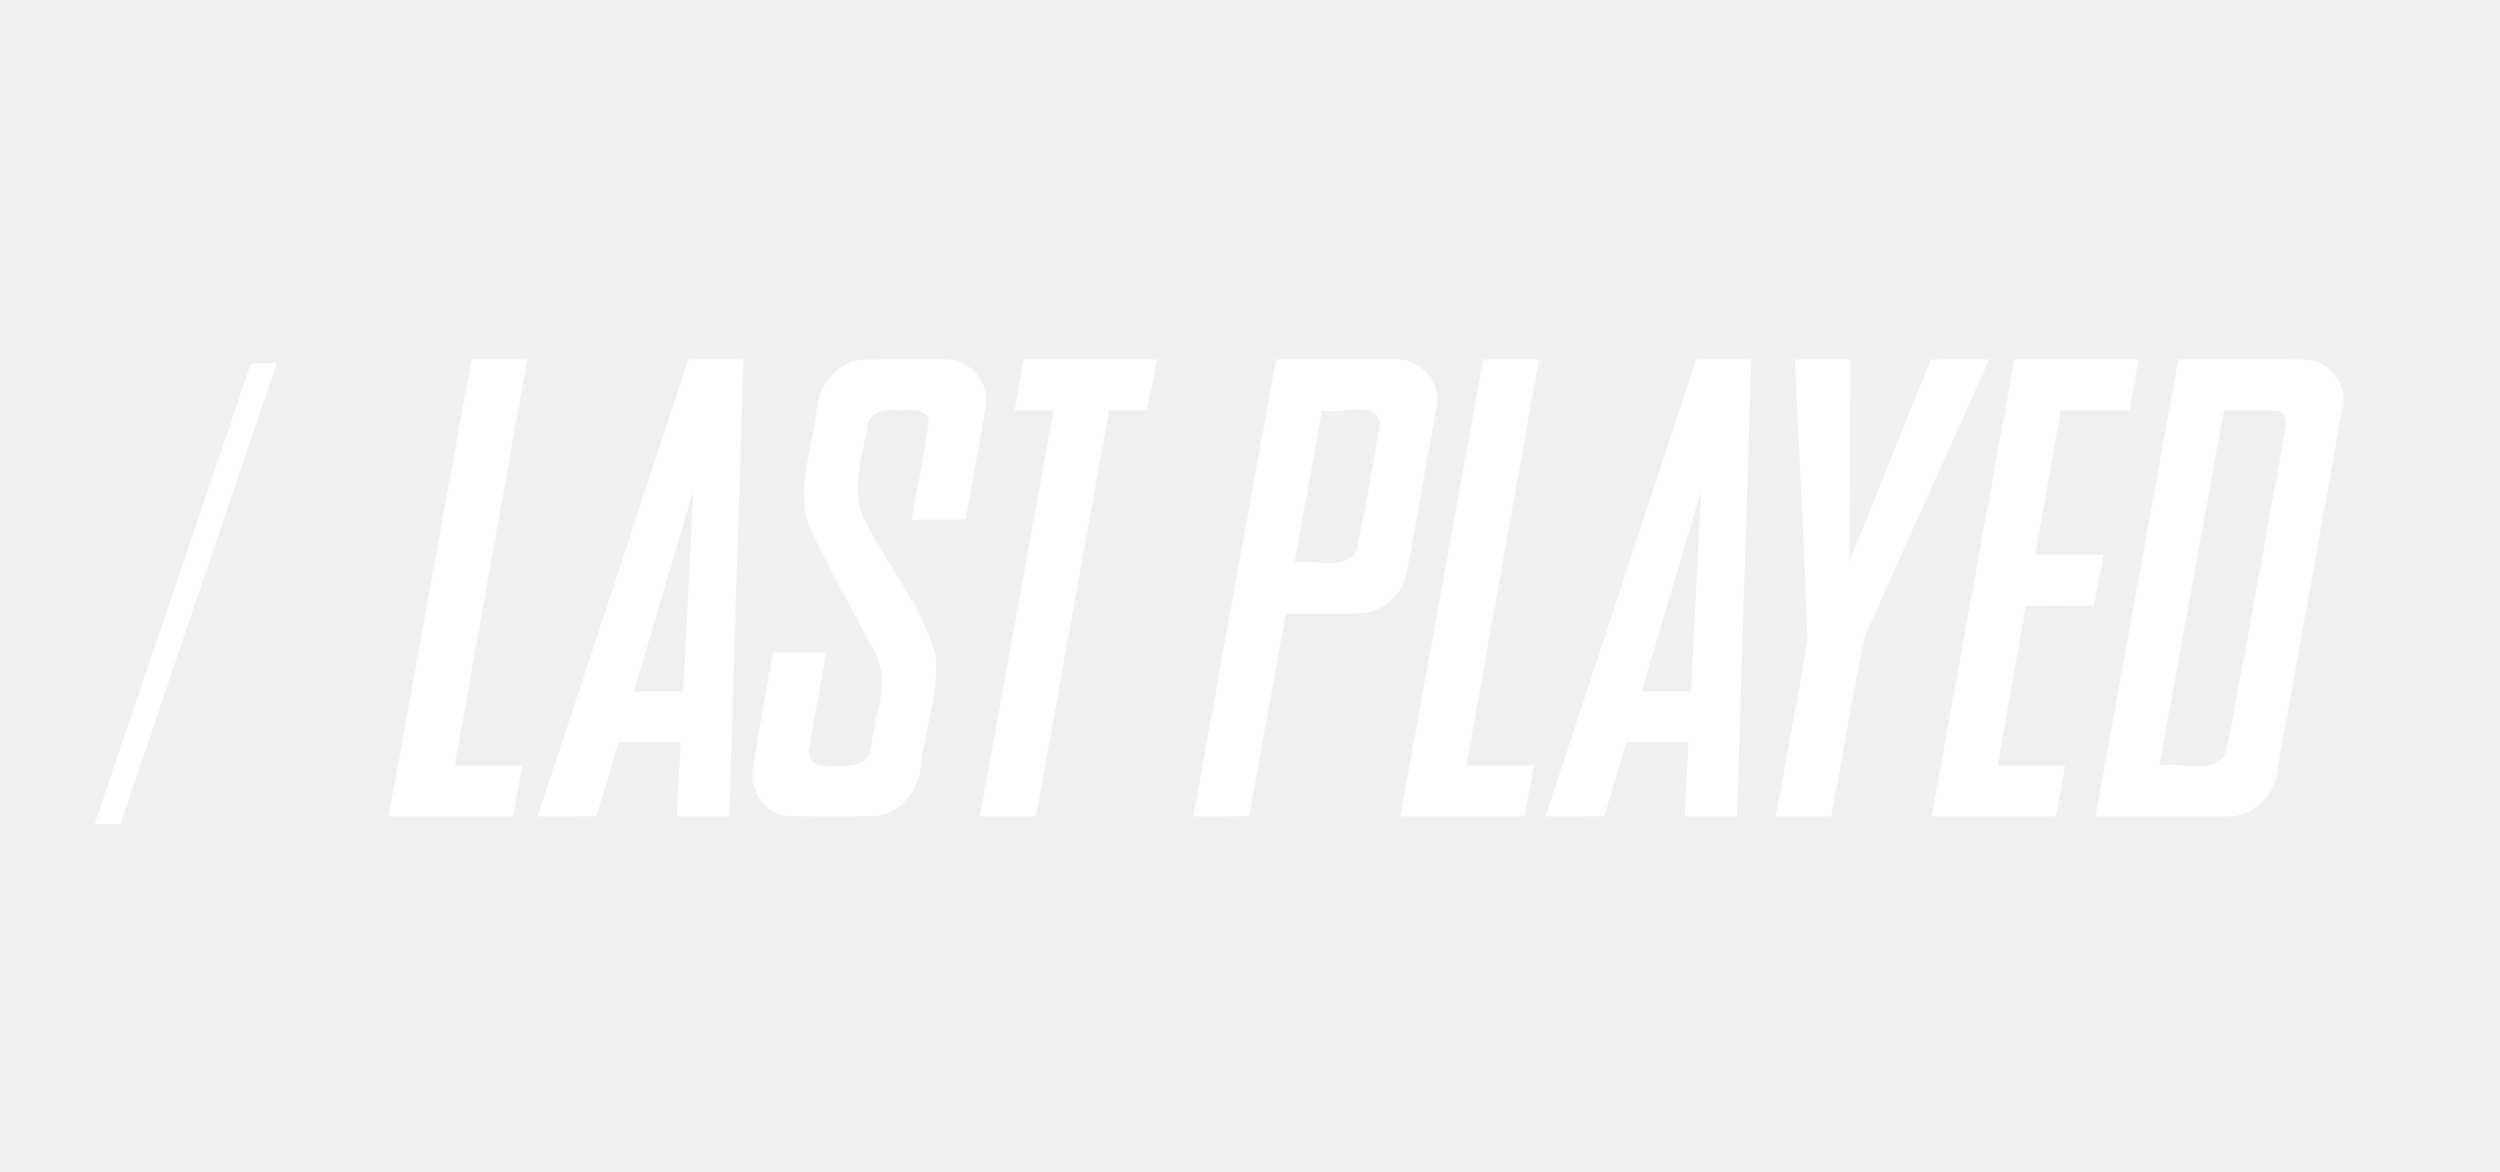
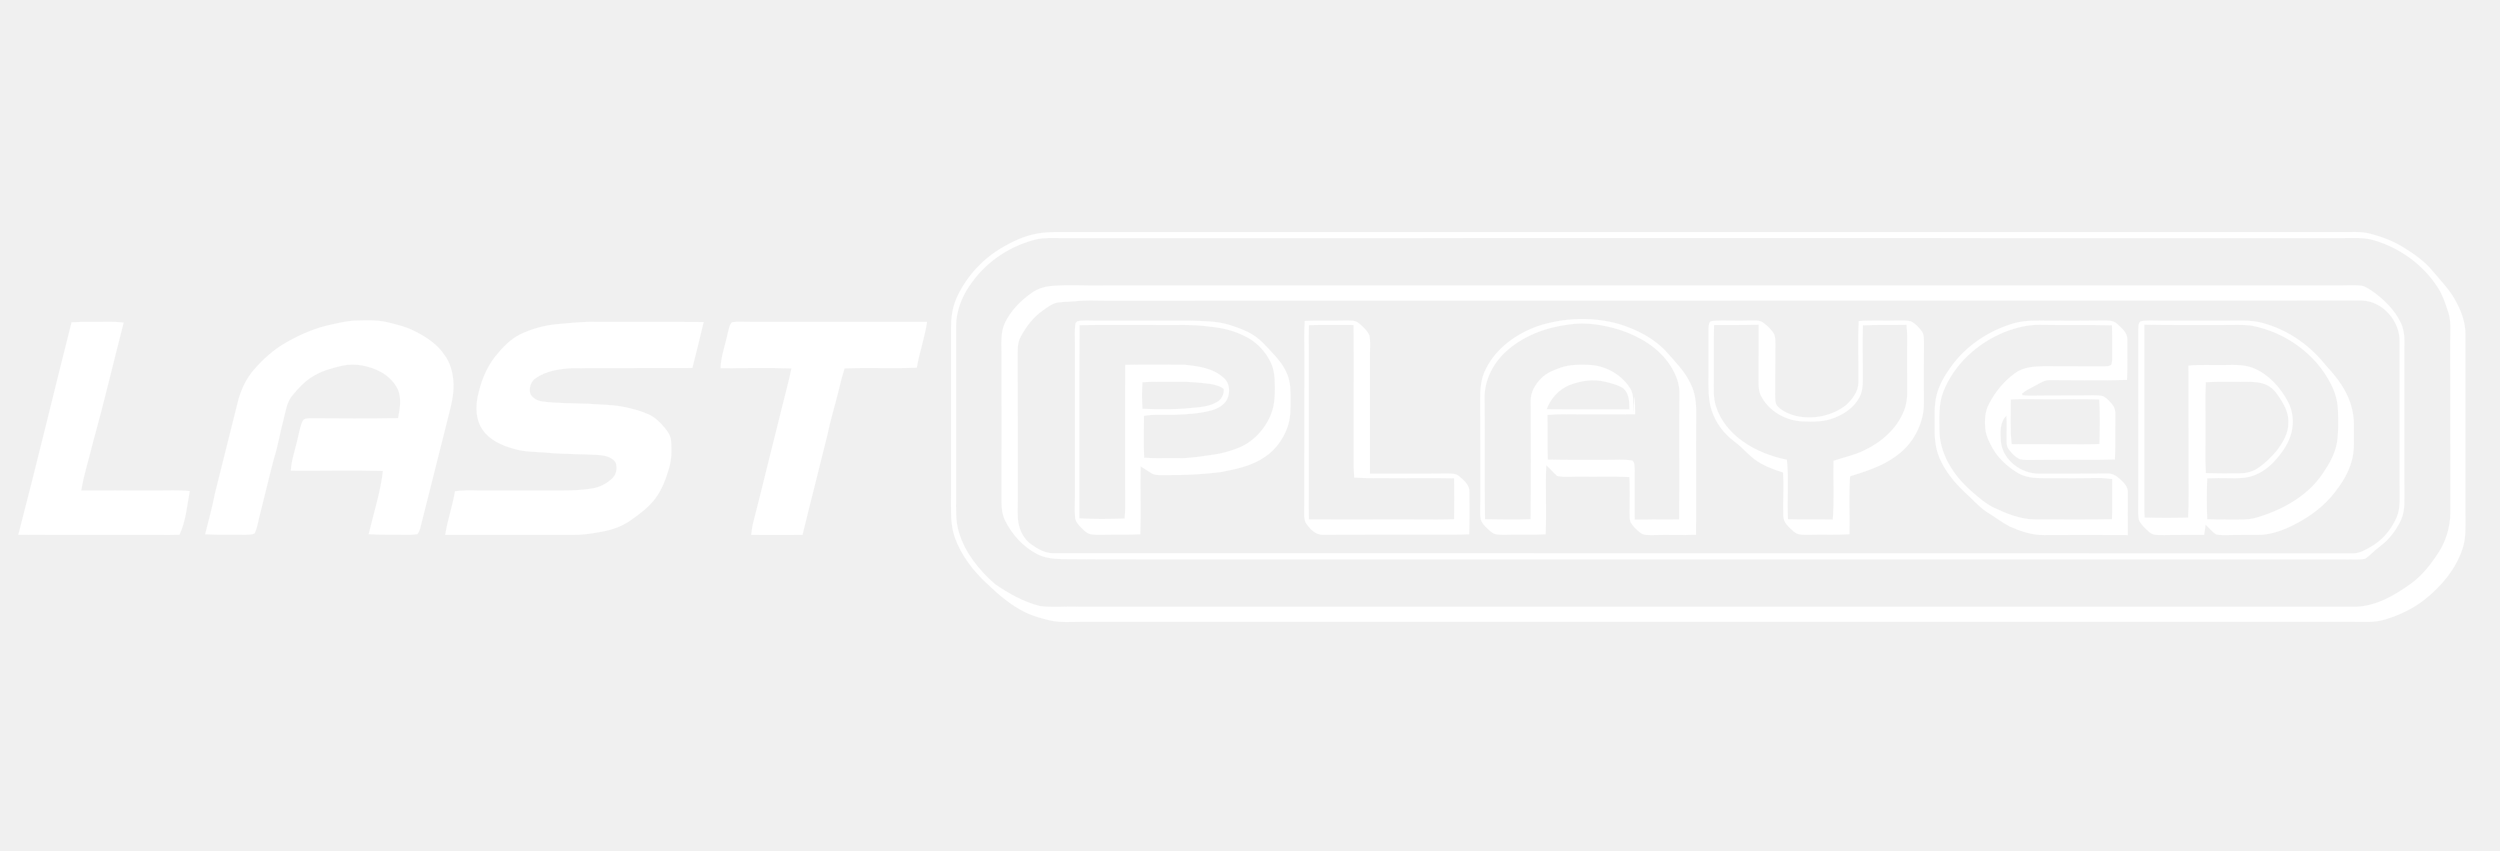
- <svg xmlns="http://www.w3.org/2000/svg" width="640pt" height="300pt" viewBox="0 0 640 300" version="1.1">
-   <g id="#ffffffff">
-     <path fill="#ffffff" opacity="1.00" d=" M 120.71 92.00 C 125.46 92.00 130.21 91.99 134.96 92.01 C 128.77 126.67 122.57 161.33 116.39 195.99 C 122.14 196.01 127.90 195.99 133.66 196.00 C 132.87 200.34 132.09 204.67 131.28 209.00 C 120.69 209.00 110.10 209.01 99.52 208.99 C 106.57 169.99 113.62 130.99 120.71 92.00 Z" />
-     <path fill="#ffffff" opacity="1.00" d=" M 176.22 92.00 C 180.92 92.00 185.62 92.00 190.32 92.01 C 189.10 131.00 187.85 169.99 186.66 208.99 C 182.20 209.01 177.75 209.01 173.30 208.99 C 173.58 202.68 173.94 196.38 174.25 190.07 C 168.94 190.06 163.63 190.05 158.32 190.08 C 156.46 196.38 154.53 202.67 152.68 208.97 C 147.67 209.02 142.66 209.00 137.65 208.99 C 150.51 170.00 163.34 130.99 176.22 92.00 M 162.28 176.99 C 166.49 177.00 170.71 177.00 174.92 177.00 C 175.72 159.92 176.67 142.86 177.45 125.78 C 172.34 142.83 167.35 159.92 162.28 176.99 Z" />
-     <path fill="#ffffff" opacity="1.00" d=" M 209.05 105.09 C 209.34 98.67 214.35 92.59 220.94 92.08 C 227.98 91.90 235.04 92.02 242.09 92.01 C 248.16 91.85 253.45 97.94 252.34 103.94 C 250.72 113.64 248.89 123.31 247.19 132.99 C 242.60 133.01 238.01 133.00 233.43 132.99 C 234.79 124.41 236.83 115.91 237.79 107.28 C 236.22 103.89 231.89 105.36 228.96 105.03 C 226.10 104.67 222.46 105.79 222.05 109.08 C 220.88 116.90 217.53 125.23 221.21 132.87 C 226.98 144.44 235.53 154.71 239.46 167.16 C 240.64 176.83 236.82 186.28 235.73 195.84 C 235.37 202.20 230.62 208.31 224.05 208.90 C 216.67 209.10 209.28 209.01 201.90 208.95 C 196.00 208.76 191.91 202.58 192.78 196.99 C 194.25 186.97 196.20 177.01 197.86 167.01 C 202.40 166.99 206.94 167.00 211.48 167.01 C 210.09 175.12 208.58 183.21 207.22 191.33 C 206.46 193.67 208.41 196.30 210.93 195.97 C 215.25 196.13 222.41 197.10 223.06 191.09 C 223.69 183.15 228.34 174.60 223.94 167.04 C 218.60 156.77 212.85 146.70 207.82 136.28 C 203.21 126.21 207.95 115.38 209.05 105.09 Z" />
-     <path fill="#ffffff" opacity="1.00" d=" M 262.10 92.00 C 273.45 92.01 284.80 91.99 296.16 92.01 C 295.32 96.35 294.47 100.69 293.63 105.03 C 290.39 105.07 287.16 105.06 283.93 105.07 C 277.66 139.71 271.44 174.35 265.18 208.99 C 260.40 209.01 255.62 209.01 250.85 208.99 C 257.12 174.34 263.47 139.71 269.73 105.06 C 266.40 105.06 263.06 105.07 259.73 105.04 C 260.50 100.69 261.29 96.34 262.10 92.00 Z" />
-     <path fill="#ffffff" opacity="1.00" d=" M 326.71 92.00 C 336.83 92.01 346.95 91.99 357.07 92.00 C 363.34 91.54 369.15 97.85 367.75 104.08 C 365.29 118.17 362.71 132.24 360.17 146.31 C 359.29 152.12 353.98 156.92 348.08 157.00 C 341.78 157.18 335.49 156.99 329.19 157.08 C 326.05 174.37 322.82 191.66 319.72 208.96 C 314.98 209.03 310.24 209.00 305.51 208.99 C 312.55 169.99 319.62 130.99 326.71 92.00 M 338.42 105.08 C 336.08 118.05 333.71 131.02 331.36 143.99 C 336.45 143.11 343.93 146.36 347.20 141.12 C 349.55 130.14 351.61 119.04 353.36 107.94 C 351.09 102.38 343.12 106.14 338.42 105.08 Z" />
-     <path fill="#ffffff" opacity="1.00" d=" M 379.71 92.00 C 384.46 92.00 389.21 91.99 393.96 92.01 C 387.77 126.67 381.57 161.33 375.39 195.99 C 381.14 196.01 386.90 195.99 392.66 196.00 C 391.86 200.34 391.09 204.67 390.28 209.00 C 379.69 209.00 369.10 209.01 358.52 208.99 C 365.57 169.99 372.62 130.99 379.71 92.00 Z" />
-     <path fill="#ffffff" opacity="1.00" d=" M 434.22 92.00 C 438.91 92.00 443.61 92.00 448.32 92.01 C 447.10 131.00 445.85 169.99 444.66 208.99 C 440.20 209.01 435.75 209.01 431.30 208.99 C 431.58 202.68 431.94 196.38 432.25 190.07 C 426.94 190.06 421.63 190.05 416.32 190.08 C 414.46 196.38 412.53 202.67 410.68 208.97 C 405.67 209.02 400.66 209.00 395.65 208.99 C 408.51 170.00 421.34 130.99 434.22 92.00 M 420.28 176.99 C 424.49 177.00 428.70 177.00 432.92 177.00 C 433.72 159.92 434.67 142.86 435.45 125.78 C 430.34 142.83 425.35 159.92 420.28 176.99 Z" />
-     <path fill="#ffffff" opacity="1.00" d=" M 459.52 92.01 C 464.22 91.99 468.92 92.00 473.63 92.01 C 473.56 109.22 473.54 126.43 473.43 143.64 C 480.51 126.48 487.36 109.23 494.31 92.02 C 499.29 91.98 504.27 92.00 509.26 92.00 C 498.62 115.79 487.75 139.49 477.24 163.33 C 474.12 178.48 471.67 193.78 468.81 208.99 C 464.08 209.01 459.35 209.01 454.62 208.99 C 457.28 194.00 460.21 179.05 462.71 164.03 C 461.97 140.02 460.51 116.02 459.52 92.01 Z" />
-     <path fill="#ffffff" opacity="1.00" d=" M 515.71 92.00 C 526.30 92.00 536.89 91.99 547.48 92.00 C 546.72 96.35 545.97 100.70 545.20 105.04 C 539.32 105.10 533.44 105.01 527.56 105.10 C 525.41 117.40 523.18 129.69 520.99 141.99 C 526.84 142.01 532.68 141.99 538.53 142.01 C 537.72 146.35 536.90 150.70 536.07 155.05 C 530.23 155.12 524.38 154.96 518.55 155.15 C 516.27 168.79 513.73 182.37 511.37 195.99 C 517.13 196.01 522.90 195.99 528.66 196.00 C 527.87 200.34 527.10 204.67 526.29 209.00 C 515.70 209.00 505.11 209.01 494.52 208.99 C 501.57 169.99 508.62 130.99 515.71 92.00 Z" />
-     <path fill="#ffffff" opacity="1.00" d=" M 557.66 92.00 C 568.47 92.03 579.28 91.94 590.10 92.03 C 596.18 92.11 601.19 98.48 599.66 104.42 C 594.08 135.62 588.45 166.81 582.84 198.00 C 582.00 204.12 576.33 209.26 570.07 209.00 C 558.87 209.01 547.67 209.00 536.47 208.99 C 543.53 170.00 550.58 131.00 557.66 92.00 M 569.31 105.08 C 563.83 135.38 558.29 165.68 552.80 195.99 C 558.24 194.94 566.58 198.71 569.86 192.83 C 575.22 165.29 579.93 137.60 585.06 110.01 C 585.66 108.17 585.14 105.55 582.93 105.19 C 578.40 104.86 573.85 105.15 569.31 105.08 Z" />
-     <path fill="#ffffff" opacity="1.00" d=" M 64.23 93.01 C 66.43 93.00 68.64 93.00 70.84 93.00 C 57.50 132.34 44.12 171.66 30.80 211.01 C 28.61 211.00 26.41 211.00 24.22 210.99 C 37.54 171.66 50.90 132.34 64.23 93.01 Z" />
-   </g>
+ <svg xmlns="http://www.w3.org/2000/svg" width="1634pt" height="556pt" viewBox="0 0 1634 556" version="1.1">
+   <path fill="#ffffff" stroke="#ffffff" stroke-width="0.094" opacity="1.00" d=" M 678.4 152.6 C 681.9 152.0 685.4 151.8 689.0 151.7 C 969.3 151.7 1249.7 151.7 1530.0 151.7 C 1536.4 151.8 1543.0 151.1 1549.3 152.8 C 1556.9 154.8 1564.4 157.6 1571.2 161.9 C 1578.0 166.1 1584.7 170.8 1589.9 177.1 C 1595.5 183.8 1601.9 190.2 1605.8 198.2 C 1609.2 204.6 1611.5 211.7 1611.4 219.0 C 1611.4 258.0 1611.4 297.0 1611.4 336.0 C 1611.4 343.6 1611.9 351.3 1609.5 358.6 C 1605.1 372.0 1595.7 383.1 1584.8 391.8 C 1577.1 397.9 1568.1 402.1 1558.8 404.9 C 1551.7 407.1 1544.3 406.4 1537.0 406.4 C 1260.7 406.4 984.3 406.4 708.0 406.4 C 700.6 406.4 693.1 407.1 685.9 405.4 C 680.6 404.1 675.4 402.7 670.5 400.4 C 661.0 395.8 652.9 388.9 645.4 381.7 C 636.1 373.2 628.2 362.9 624.0 351.0 C 621.0 342.3 621.7 333.0 621.6 324.0 C 621.6 287.7 621.7 251.3 621.6 215.0 C 621.6 208.5 622.3 201.9 624.8 195.8 C 630.7 182.1 641.0 170.4 653.6 162.7 C 661.3 158.0 669.5 154.1 678.4 152.6 M 677.4 156.4 C 661.0 160.4 645.8 170.1 635.8 183.8 C 629.1 192.4 624.7 203.0 624.9 214.0 C 624.9 251.0 624.9 288.0 624.9 325.0 C 624.9 332.7 624.4 340.7 626.8 348.1 C 630.8 361.5 639.9 372.6 650.2 381.7 C 659.2 387.9 668.9 393.4 679.6 396.1 C 688.0 397.3 696.5 396.2 705.0 396.6 C 983.3 396.6 1261.7 396.6 1540.0 396.6 C 1553.0 396.1 1564.7 389.4 1575.1 382.0 C 1582.1 377.1 1587.7 370.4 1592.4 363.3 C 1598.3 355.2 1601.5 345.1 1601.6 335.0 C 1601.5 297.7 1601.6 260.3 1601.5 223.0 C 1601.5 216.7 1602.2 210.1 1600.2 204.0 C 1598.4 198.4 1596.5 192.7 1593.3 187.8 C 1583.8 173.0 1568.7 162.1 1551.9 157.1 C 1545.1 155.0 1538.0 155.6 1531.0 155.6 C 1252.0 155.6 973.0 155.5 694.0 155.6 C 688.5 155.6 682.8 155.2 677.4 156.4 Z" />
+   <path fill="#ffffff" stroke="#ffffff" stroke-width="0.094" opacity="1.00" d=" M 686.3 187.0 C 698.2 185.9 710.1 186.9 722.0 186.6 C 991.0 186.6 1260.0 186.6 1529.0 186.6 C 1533.3 186.6 1537.7 186.3 1542.1 186.6 C 1545.5 186.7 1548.4 188.9 1551.2 190.8 C 1558.5 196.1 1565.2 202.7 1569.1 210.9 C 1570.8 214.3 1571.4 218.2 1571.5 222.0 C 1571.4 254.6 1571.4 287.3 1571.5 320.0 C 1571.4 326.3 1572.1 332.8 1569.7 338.8 C 1567.7 343.7 1564.7 348.2 1561.1 352.1 C 1557.8 355.8 1553.4 358.4 1549.9 361.9 C 1548.4 363.1 1547.2 364.5 1545.5 365.3 C 1541.0 366.0 1536.5 365.5 1532.0 365.6 C 1269.0 365.6 1006.0 365.6 743.0 365.6 C 726.7 365.6 710.3 365.6 694.0 365.4 C 688.5 365.3 682.8 364.7 677.8 362.1 C 668.7 357.3 661.4 349.3 656.9 340.1 C 655.1 336.4 654.6 332.1 654.6 328.0 C 654.7 295.7 654.6 263.3 654.6 231.0 C 654.6 224.3 653.9 217.1 656.9 210.9 C 660.8 202.9 667.2 196.4 674.4 191.4 C 677.9 188.9 682.1 187.5 686.3 187.0 M 703.5 196.8 C 699.7 197.2 695.9 197.2 692.1 197.6 C 687.9 198.0 684.5 200.9 681.2 203.2 C 675.1 207.5 670.6 213.6 667.1 220.1 C 664.6 224.6 665.2 230.0 665.1 235.0 C 665.2 265.3 665.2 295.7 665.2 326.0 C 665.2 331.2 664.8 336.5 665.6 341.7 C 666.6 347.2 669.4 352.6 674.1 355.9 C 678.2 358.8 682.8 361.5 688.0 361.6 C 971.3 361.7 1254.7 361.6 1538.1 361.7 C 1542.2 361.7 1545.9 359.5 1549.4 357.5 C 1557.0 353.3 1562.9 346.3 1566.4 338.3 C 1569.2 331.9 1568.3 324.8 1568.4 318.0 C 1568.4 286.3 1568.3 254.6 1568.4 223.0 C 1568.5 209.7 1557.4 197.0 1544.0 196.4 C 1270.0 196.5 996.0 196.4 722.0 196.5 C 715.8 196.4 709.6 196.2 703.5 196.8 Z" />
+   <path fill="#ffffff" stroke="#ffffff" stroke-width="0.094" opacity="1.00" d=" M 217.7 211.9 C 223.1 210.7 228.4 209.5 234.0 209.5 C 240.2 209.4 246.5 209.1 252.6 210.5 C 258.8 212.0 265.0 213.4 270.7 216.3 C 278.4 220.1 285.9 225.0 290.7 232.3 C 293.9 236.7 295.5 242.0 296.1 247.3 C 297.5 257.3 294.2 267.1 291.9 276.6 C 286.2 299.6 280.3 322.5 274.6 345.4 C 274.2 346.7 273.7 348.0 272.8 349.1 C 269.9 349.6 266.9 349.5 264.0 349.5 C 256.3 349.3 248.7 349.7 241.0 349.1 C 244.2 335.4 248.7 321.9 250.3 307.8 C 230.2 307.2 210.1 307.8 190.1 307.6 C 190.6 299.8 193.5 292.4 195.0 284.8 C 195.9 281.5 196.3 278.0 198.0 274.9 C 199.0 273.2 201.3 273.6 203.0 273.4 C 222.0 273.5 241.1 273.7 260.2 273.3 C 261.4 267.2 262.5 260.7 260.2 254.8 C 257.9 249.8 253.8 245.8 249.0 243.1 C 241.3 239.1 232.3 237.1 223.7 239.0 C 217.6 240.4 211.5 242.0 206.0 245.1 C 199.9 248.3 195.1 253.5 190.8 258.8 C 187.3 263.2 186.7 268.9 185.3 274.2 C 183.0 282.7 181.7 291.4 179.0 299.8 C 175.9 311.5 173.2 323.3 170.2 335.0 C 168.9 339.5 168.4 344.2 166.5 348.5 C 164.6 349.7 162.2 349.3 160.0 349.5 C 151.4 349.3 142.7 349.7 134.1 349.2 C 136.3 340.3 138.8 331.5 140.5 322.5 C 145.3 303.0 150.3 283.6 155.1 264.1 C 157.0 255.8 160.6 247.7 166.3 241.3 C 172.1 234.7 178.7 228.7 186.3 224.3 C 196.0 218.6 206.6 214.1 217.7 211.9 Z" />
+   <path fill="#ffffff" stroke="#ffffff" stroke-width="0.094" opacity="1.00" d=" M 1005.0 213.2 C 1022.1 207.6 1040.9 206.9 1058.2 211.8 C 1070.1 215.5 1081.7 221.4 1090.0 230.9 C 1095.5 237.2 1101.5 243.2 1105.0 250.9 C 1108.0 256.8 1108.7 263.5 1108.6 270.0 C 1108.4 296.5 1108.7 323.0 1108.5 349.5 C 1099.3 349.9 1090.1 349.4 1081.0 349.7 C 1077.9 349.6 1074.4 350.2 1071.9 348.0 C 1069.6 346.1 1067.3 344.0 1065.8 341.4 C 1065.0 339.4 1065.2 337.2 1065.1 335.1 C 1065.2 327.3 1065.4 319.5 1065.0 311.8 C 1054.4 311.2 1043.7 311.7 1033.0 311.5 C 1027.9 311.4 1022.8 312.1 1017.8 311.1 C 1015.2 308.9 1013.3 306.2 1010.6 304.1 C 1010.0 319.1 1010.9 334.2 1010.2 349.2 C 1001.5 349.7 992.7 349.2 984.0 349.5 C 980.8 349.4 977.0 349.9 974.5 347.5 C 971.9 345.3 969.2 343.0 967.9 339.8 C 967.1 335.6 967.6 331.3 967.6 327.0 C 967.6 305.3 967.6 283.7 967.5 262.0 C 967.4 254.9 967.8 247.5 971.2 241.1 C 977.9 227.5 991.1 218.2 1005.0 213.2 M 1025.9 212.0 C 1010.4 213.9 994.9 219.6 983.5 230.5 C 975.3 238.3 969.9 249.5 970.3 261.0 C 970.6 287.1 970.1 313.3 970.6 339.4 C 980.5 339.6 990.5 339.7 1000.4 339.4 C 1000.8 313.6 1000.5 287.8 1000.5 261.9 C 1000.4 256.3 1003.5 251.2 1007.3 247.3 C 1010.9 243.7 1015.7 241.8 1020.4 240.2 C 1026.1 238.3 1032.1 238.3 1038.0 238.5 C 1048.8 238.7 1059.5 244.5 1065.3 253.6 C 1068.5 258.5 1067.1 264.5 1067.4 270.0 C 1067.6 266.6 1067.9 263.1 1068.4 259.7 C 1068.6 263.4 1068.7 267.0 1068.7 270.7 C 1056.8 271.0 1044.9 270.7 1033.0 270.8 C 1025.8 270.8 1018.6 270.5 1011.4 271.2 C 1011.6 281.0 1011.3 290.7 1011.6 300.4 C 1024.4 300.8 1037.2 300.5 1050.0 300.6 C 1055.6 300.7 1061.2 300.1 1066.8 301.0 C 1068.6 302.3 1068.2 304.9 1068.4 307.0 C 1068.4 317.8 1068.3 328.7 1068.4 339.6 C 1078.1 339.5 1087.8 339.7 1097.5 339.5 C 1097.9 312.3 1097.4 285.1 1097.7 257.9 C 1098.0 250.9 1095.3 244.3 1091.5 238.5 C 1083.9 227.0 1071.4 219.7 1058.5 215.5 C 1048.0 212.3 1036.8 210.4 1025.9 212.0 M 1025.7 251.7 C 1018.8 254.6 1013.4 260.5 1010.9 267.5 C 1028.9 267.7 1047.0 267.5 1065.0 267.6 C 1065.0 262.9 1064.9 257.3 1061.1 253.9 C 1057.6 251.4 1053.3 250.6 1049.2 249.5 C 1041.4 247.6 1033.1 248.8 1025.7 251.7 Z" />
+   <path fill="#ffffff" stroke="#ffffff" stroke-width="0.094" opacity="1.00" d=" M 46.8 210.7 C 51.2 210.4 55.6 210.3 60.0 210.4 C 66.9 210.6 73.9 209.9 80.8 210.9 C 74.1 236.9 68.0 263.0 60.8 288.9 C 58.3 299.5 54.8 309.8 53.1 320.6 C 69.4 320.7 85.7 320.6 102.0 320.6 C 109.3 320.7 116.7 320.2 124.0 321.0 C 122.2 330.6 121.5 340.5 117.3 349.5 C 112.9 349.6 108.4 349.7 104.0 349.6 C 73.3 349.5 42.7 349.7 12.0 349.5 C 24.0 303.3 35.1 256.9 46.8 210.7 Z" />
+   <path fill="#ffffff" stroke="#ffffff" stroke-width="0.094" opacity="1.00" d=" M 363.8 211.9 C 372.2 211.2 380.6 210.2 389.0 210.4 C 412.6 210.5 436.3 210.3 459.9 210.5 C 457.6 220.5 455.0 230.5 452.5 240.5 C 426.3 240.6 400.1 240.5 374.0 240.6 C 365.8 241.1 357.1 242.3 350.2 247.1 C 346.8 249.3 345.6 253.7 346.6 257.4 C 348.0 260.3 351.2 261.9 354.3 262.4 C 364.1 263.7 374.1 263.5 384.0 263.9 C 391.6 264.5 399.3 264.4 406.8 265.8 C 412.4 266.9 418.1 268.3 423.3 270.6 C 427.8 272.4 431.3 275.9 434.4 279.6 C 436.5 282.0 438.3 284.9 438.6 288.1 C 439.1 294.2 439.0 300.4 437.2 306.3 C 435.2 313.0 432.7 319.8 428.5 325.5 C 424.1 331.5 418.1 335.9 412.1 340.1 C 406.6 344.0 400.3 346.2 393.8 347.4 C 387.6 348.6 381.3 349.6 375.0 349.6 C 347.0 349.6 319.0 349.6 291.0 349.6 C 292.5 340.0 295.8 330.7 297.4 321.1 C 302.3 320.5 307.1 320.4 312.0 320.6 C 330.7 320.6 349.3 320.6 368.0 320.6 C 374.5 320.6 381.1 320.3 387.5 319.2 C 392.4 318.3 397.0 315.9 400.4 312.4 C 403.0 309.9 403.5 305.9 402.5 302.5 C 400.6 299.2 396.5 298.0 392.9 297.5 C 380.5 296.6 368.0 297.0 355.7 295.7 C 349.0 295.3 342.2 295.3 335.8 293.3 C 328.0 291.2 320.0 287.6 315.3 280.7 C 311.1 274.5 310.8 266.5 312.2 259.4 C 314.2 249.9 317.7 240.5 323.8 232.9 C 328.4 227.2 333.6 221.6 340.3 218.4 C 347.7 214.9 355.7 212.7 363.8 211.9 Z" />
+   <path fill="#ffffff" stroke="#ffffff" stroke-width="0.094" opacity="1.00" d=" M 478.5 210.6 C 482.7 210.0 486.9 210.5 491.0 210.4 C 529.3 210.4 567.6 210.4 605.9 210.4 C 604.4 220.6 600.9 230.3 599.2 240.3 C 583.4 241.0 567.7 240.1 552.0 240.8 C 550.4 245.8 549.1 251.0 547.9 256.1 C 545.6 265.5 542.7 274.6 540.8 284.1 C 535.5 305.9 529.8 327.7 524.5 349.6 C 513.4 349.7 502.2 349.6 491.0 349.6 C 491.3 347.1 491.6 344.5 492.2 342.1 C 498.7 316.7 504.8 291.3 511.2 266.0 C 513.2 257.6 515.6 249.3 517.3 240.8 C 501.9 240.2 486.5 240.7 471.0 240.6 C 471.2 232.7 474.2 225.2 475.7 217.6 C 476.5 215.2 476.6 212.3 478.5 210.6 Z" />
+   <path fill="#ffffff" stroke="#ffffff" stroke-width="0.094" opacity="1.00" d=" M 704.2 210.0 C 708.1 209.2 712.1 209.6 716.0 209.6 C 736.7 209.7 757.3 209.5 778.0 209.6 C 786.6 209.9 795.3 209.8 803.6 212.4 C 808.9 214.1 814.3 215.9 819.1 219.0 C 823.9 222.0 827.6 226.4 831.5 230.5 C 835.4 234.7 839.2 239.2 841.3 244.6 C 843.5 249.8 843.5 255.5 843.5 261.0 C 843.5 267.2 843.6 273.5 841.4 279.4 C 838.6 287.1 833.6 294.1 826.6 298.7 C 818.0 304.6 807.6 306.7 797.5 308.6 C 786.0 310.0 774.5 310.6 763.0 310.5 C 759.4 310.3 755.2 311.2 752.1 309.0 C 749.9 307.6 747.7 306.1 745.5 304.8 C 745.2 319.6 745.8 334.4 745.3 349.2 C 737.2 349.6 729.1 349.3 721.0 349.5 C 718.1 349.5 715.1 349.7 712.2 349.0 C 709.9 348.2 708.1 346.3 706.4 344.6 C 704.7 342.8 702.8 340.7 702.7 338.0 C 702.3 333.7 702.6 329.3 702.6 325.0 C 702.6 291.7 702.6 258.3 702.6 225.0 C 702.7 220.4 702.2 215.8 703.0 211.2 C 703.3 210.9 703.9 210.3 704.2 210.0 M 705.6 212.5 C 705.3 254.6 705.6 296.7 705.4 338.8 C 715.3 339.4 725.2 339.3 735.1 338.9 C 735.8 330.3 735.3 321.6 735.4 313.0 C 735.5 288.2 735.2 263.4 735.5 238.5 C 748.4 238.2 761.2 238.4 774.0 238.4 C 783.1 239.3 793.0 240.6 799.9 247.1 C 803.9 250.5 804.1 256.6 802.0 261.0 C 800.0 264.8 796.1 266.9 792.2 268.1 C 784.0 270.4 775.4 270.8 767.0 271.1 C 760.5 271.3 754.1 270.6 747.7 271.8 C 747.6 280.9 747.4 290.1 747.8 299.2 C 755.5 299.7 763.3 299.4 771.0 299.5 C 778.4 299.5 785.7 298.2 793.0 297.2 C 798.2 296.5 803.3 295.1 808.3 293.2 C 818.8 289.4 827.1 280.5 831.0 270.1 C 833.1 264.6 833.3 258.7 833.3 253.0 C 833.2 247.4 833.0 241.6 830.4 236.5 C 826.8 229.2 820.8 223.0 813.4 219.6 C 806.3 216.0 798.6 214.2 790.8 213.5 C 779.6 211.8 768.3 212.6 757.0 212.4 C 739.9 212.5 722.7 212.2 705.6 212.5 M 746.7 249.8 C 746.3 255.6 746.3 261.4 746.7 267.2 C 757.2 267.6 767.8 267.8 778.2 266.7 C 784.1 266.2 790.4 265.8 795.6 262.7 C 798.5 261.0 800.1 257.6 799.9 254.3 C 797.4 252.1 794.0 251.5 790.9 250.9 C 783.9 250.0 777.0 249.4 770.0 249.5 C 762.2 249.6 754.5 249.3 746.7 249.8 Z" />
+   <path fill="#ffffff" stroke="#ffffff" stroke-width="0.094" opacity="1.00" d=" M 852.8 209.8 C 861.5 209.3 870.3 209.8 879.0 209.5 C 882.0 209.6 885.4 209.1 887.9 211.1 C 890.7 213.4 893.5 215.9 895.0 219.2 C 895.9 223.4 895.3 227.7 895.4 232.0 C 895.4 257.9 895.4 283.8 895.4 309.6 C 912.3 309.5 929.1 309.7 946.0 309.5 C 948.7 309.6 951.6 309.4 953.7 311.3 C 957.0 314.0 960.7 317.3 960.4 321.9 C 960.4 331.0 960.6 340.1 960.2 349.2 C 953.8 349.5 947.4 349.4 941.0 349.4 C 915.6 349.4 890.3 349.4 864.9 349.5 C 859.7 349.8 855.9 345.4 853.3 341.5 C 851.9 337.9 852.6 333.8 852.5 330.0 C 852.6 297.3 852.5 264.7 852.6 232.0 C 852.6 224.6 852.3 217.2 852.8 209.8 M 855.5 212.5 C 855.3 218.0 855.3 223.5 855.4 229.0 C 855.4 260.3 855.4 291.7 855.4 323.0 C 855.3 328.5 855.3 334.0 855.5 339.5 C 883.3 339.7 911.2 339.4 939.0 339.6 C 942.8 339.6 946.6 339.5 950.4 339.4 C 950.6 330.5 950.6 321.5 950.4 312.6 C 936.9 312.3 923.5 312.6 910.0 312.5 C 901.7 312.3 893.4 312.8 885.1 312.1 C 884.5 303.4 884.9 294.7 884.8 286.0 C 884.7 261.5 885.0 236.9 884.7 212.4 C 875.0 212.5 865.2 212.2 855.5 212.5 Z" />
+   <path fill="#ffffff" stroke="#ffffff" stroke-width="0.094" opacity="1.00" d=" M 1116.7 215.0 C 1116.8 213.2 1116.7 210.0 1119.1 209.8 C 1127.0 209.1 1135.0 209.9 1143.0 209.5 C 1146.3 209.6 1150.1 208.9 1152.8 211.2 C 1155.1 212.9 1157.1 214.9 1158.8 217.2 C 1160.5 219.4 1160.3 222.3 1160.4 225.0 C 1160.2 236.0 1160.3 247.0 1160.2 258.1 C 1160.3 260.7 1160.0 263.9 1162.1 265.9 C 1165.4 269.0 1169.6 270.8 1173.9 271.9 C 1185.1 274.4 1197.6 271.9 1206.7 264.7 C 1210.8 260.9 1214.6 255.9 1214.7 250.0 C 1214.9 236.7 1214.2 223.2 1214.9 209.9 C 1223.3 209.2 1231.6 209.8 1240.0 209.5 C 1242.9 209.5 1245.9 209.3 1248.8 210.0 C 1251.7 211.3 1253.9 213.7 1255.8 216.2 C 1257.6 218.3 1257.4 221.3 1257.5 224.0 C 1257.4 234.0 1257.4 244.0 1257.4 254.0 C 1257.4 260.4 1257.9 266.8 1256.3 273.0 C 1253.8 283.1 1247.7 292.2 1239.2 298.1 C 1230.3 304.7 1219.6 308.0 1209.2 311.3 C 1208.3 323.9 1209.1 336.5 1208.8 349.1 C 1200.2 349.8 1191.6 349.2 1183.0 349.5 C 1179.5 349.4 1175.4 350.1 1172.5 347.5 C 1169.4 344.7 1165.5 341.6 1165.6 337.1 C 1165.3 327.7 1166.1 318.2 1165.4 308.8 C 1158.8 306.7 1152.3 304.3 1146.8 300.2 C 1143.5 297.8 1140.9 294.8 1137.9 292.1 C 1135.1 289.6 1131.9 287.4 1129.2 284.8 C 1122.9 278.7 1118.5 270.6 1117.3 261.9 C 1116.3 254.6 1116.8 247.3 1116.7 240.0 C 1116.8 231.7 1116.6 223.3 1116.7 215.0 M 1120.3 212.4 C 1119.9 224.2 1120.3 236.1 1120.1 248.0 C 1120.1 253.8 1119.7 259.9 1121.5 265.5 C 1124.4 274.8 1130.9 282.7 1138.8 288.3 C 1147.4 294.5 1157.5 298.4 1167.9 300.5 C 1169.2 313.4 1167.9 326.4 1168.6 339.4 C 1178.3 339.7 1188.1 339.4 1197.9 339.6 C 1199.0 326.8 1198.1 314.0 1198.4 301.2 C 1205.0 298.9 1212.0 297.6 1218.4 294.4 C 1229.7 289.1 1239.9 280.2 1244.5 268.4 C 1246.1 264.5 1246.6 260.2 1246.6 256.0 C 1246.5 246.3 1246.5 236.7 1246.5 227.0 C 1246.7 222.1 1246.6 217.2 1246.1 212.3 C 1236.6 212.5 1227.1 212.2 1217.6 212.6 C 1217.2 222.7 1217.5 232.9 1217.5 243.0 C 1217.4 248.5 1218.1 254.4 1215.4 259.5 C 1212.0 266.0 1205.8 270.4 1199.1 273.0 C 1192.4 275.8 1185.0 275.7 1178.0 275.4 C 1167.0 274.9 1156.2 268.7 1151.1 258.9 C 1149.5 255.9 1149.4 252.4 1149.4 249.1 C 1149.5 236.8 1149.4 224.5 1149.5 212.2 C 1139.8 212.5 1130.0 212.4 1120.3 212.4 Z" />
+   <path fill="#ffffff" stroke="#ffffff" stroke-width="0.094" opacity="1.00" d=" M 1316.3 211.3 C 1324.0 209.1 1332.1 209.6 1340.0 209.6 C 1351.7 209.6 1363.4 209.7 1375.0 209.5 C 1377.9 209.5 1381.2 209.4 1383.5 211.5 C 1386.6 214.3 1390.5 217.4 1390.4 221.9 C 1390.5 230.7 1390.5 239.5 1390.2 248.3 C 1373.5 248.8 1356.7 248.4 1339.9 248.4 C 1336.3 248.3 1333.3 250.4 1330.3 252.0 C 1327.3 253.7 1324.2 255.0 1321.6 257.2 C 1321.6 257.5 1321.7 258.0 1321.8 258.3 C 1324.5 258.7 1327.2 258.6 1330.0 258.6 C 1342.6 258.4 1355.3 258.6 1368.0 258.4 C 1370.2 258.5 1372.6 258.3 1374.7 259.0 C 1377.3 260.5 1379.3 262.7 1381.0 265.0 C 1383.0 267.6 1382.5 271.0 1382.6 274.0 C 1382.3 282.8 1382.7 291.5 1382.3 300.3 C 1364.5 300.8 1346.8 300.3 1329.0 300.6 C 1326.1 300.6 1323.1 300.8 1320.2 300.1 C 1317.3 298.8 1315.0 296.4 1313.1 293.9 C 1311.3 291.7 1311.5 288.7 1311.5 286.0 C 1311.5 281.3 1311.7 276.5 1311.4 271.7 C 1307.0 275.9 1307.4 282.5 1307.7 288.1 C 1308.6 300.5 1320.9 309.8 1332.9 309.6 C 1347.7 309.6 1362.4 309.6 1377.1 309.5 C 1380.1 309.3 1383.0 310.7 1385.2 312.8 C 1387.8 315.2 1391.0 318.0 1390.7 322.0 C 1390.7 331.2 1390.6 340.4 1390.7 349.7 C 1372.4 349.6 1354.2 349.6 1335.9 349.7 C 1328.2 349.8 1320.7 347.2 1313.7 344.2 C 1308.3 341.4 1303.6 337.6 1298.4 334.5 C 1292.9 330.8 1288.7 325.6 1283.7 321.3 C 1277.2 315.0 1271.3 307.8 1267.7 299.4 C 1265.1 293.3 1264.4 286.6 1264.5 280.0 C 1264.6 272.6 1264.0 265.1 1265.9 257.8 C 1267.6 251.3 1271.1 245.4 1275.0 240.0 C 1284.9 226.0 1299.9 216.1 1316.3 211.3 M 1310.7 216.8 C 1292.8 223.9 1277.2 237.9 1270.1 256.1 C 1267.0 264.0 1267.6 272.7 1267.6 281.0 C 1267.6 296.6 1276.8 310.8 1288.2 320.8 C 1293.0 325.0 1297.9 329.4 1303.8 332.1 C 1311.7 335.8 1320.1 339.2 1329.0 339.5 C 1346.1 339.5 1363.3 339.7 1380.4 339.4 C 1380.8 330.6 1380.4 321.9 1380.6 313.1 C 1377.4 312.7 1374.2 312.3 1371.0 312.4 C 1359.4 312.6 1347.7 312.4 1336.0 312.5 C 1329.9 312.6 1323.5 312.1 1318.2 308.7 C 1312.0 304.8 1306.3 299.7 1302.6 293.3 C 1300.3 289.2 1298.0 284.8 1297.6 280.0 C 1297.1 274.6 1297.4 268.9 1300.0 264.1 C 1304.0 256.2 1309.8 249.2 1316.9 244.0 C 1322.4 239.9 1329.5 239.5 1336.0 239.4 C 1349.0 239.5 1362.0 239.4 1375.0 239.5 C 1376.7 239.3 1378.9 239.7 1380.1 238.1 C 1380.6 236.2 1380.6 234.1 1380.6 232.1 C 1380.6 225.6 1380.6 219.1 1380.4 212.6 C 1364.6 212.2 1348.8 212.6 1333.0 212.3 C 1325.3 212.2 1317.8 214.1 1310.7 216.8 M 1314.2 261.1 C 1314.3 270.9 1313.7 280.6 1314.8 290.3 C 1325.2 290.5 1335.6 290.3 1346.0 290.4 C 1354.7 290.3 1363.5 290.7 1372.2 290.2 C 1372.5 280.5 1372.7 270.8 1372.1 261.1 C 1360.8 260.6 1349.4 261.0 1338.0 260.9 C 1330.1 261.0 1322.1 260.5 1314.2 261.1 Z" />
+   <path fill="#ffffff" stroke="#ffffff" stroke-width="0.094" opacity="1.00" d=" M 1399.2 210.0 C 1403.4 209.2 1407.7 209.6 1412.0 209.6 C 1426.3 209.6 1440.7 209.6 1455.0 209.6 C 1462.9 209.6 1471.1 209.0 1478.8 211.1 C 1494.9 215.4 1509.3 225.3 1519.7 238.3 C 1525.7 244.9 1531.5 251.8 1534.9 260.1 C 1537.5 266.1 1538.6 272.5 1538.5 279.0 C 1538.3 286.6 1539.2 294.4 1536.9 301.8 C 1534.8 309.3 1530.6 315.9 1525.9 321.9 C 1519.3 330.4 1510.5 337.1 1501.0 342.1 C 1493.3 346.2 1484.9 349.5 1476.1 349.6 C 1469.7 349.7 1463.4 349.5 1457.0 349.7 C 1454.2 349.7 1451.3 349.9 1448.5 349.3 C 1445.9 347.6 1443.9 345.1 1441.6 342.9 C 1441.3 345.1 1440.9 347.4 1440.6 349.6 C 1432.1 349.7 1423.5 349.5 1415.0 349.7 C 1412.5 349.7 1409.9 349.8 1407.5 349.3 C 1405.2 348.5 1403.6 346.7 1401.9 345.1 C 1400.1 343.1 1397.8 340.9 1397.7 338.0 C 1397.3 333.0 1397.7 328.0 1397.6 323.0 C 1397.6 287.3 1397.7 251.6 1397.6 216.0 C 1397.8 213.9 1397.3 211.3 1399.2 210.0 M 1401.5 212.2 C 1401.5 251.8 1401.5 291.4 1401.5 331.0 C 1401.5 333.4 1401.6 335.8 1401.7 338.3 C 1411.2 338.6 1420.7 338.6 1430.2 338.3 C 1430.5 333.2 1430.5 328.1 1430.5 323.0 C 1430.4 295.0 1430.5 267.0 1430.4 239.0 C 1438.2 238.2 1446.1 238.8 1454.0 238.6 C 1460.4 238.5 1467.2 238.2 1473.3 240.8 C 1483.0 245.0 1490.5 253.3 1495.4 262.6 C 1498.7 268.7 1499.3 276.0 1497.7 282.7 C 1496.0 289.2 1492.3 294.9 1487.9 299.9 C 1483.7 304.9 1478.3 309.1 1472.0 311.1 C 1467.2 312.7 1462.0 312.6 1457.0 312.5 C 1452.2 312.4 1447.4 312.4 1442.6 312.6 C 1442.3 321.5 1442.3 330.5 1442.6 339.4 C 1447.4 339.6 1452.2 339.6 1457.0 339.6 C 1463.1 339.5 1469.4 340.1 1475.3 338.2 C 1492.0 333.2 1508.5 324.1 1518.3 309.3 C 1522.4 303.3 1526.1 296.8 1527.4 289.6 C 1528.6 282.4 1528.3 275.1 1528.1 267.9 C 1527.9 262.2 1526.3 256.5 1523.7 251.4 C 1513.7 231.2 1493.5 217.0 1471.6 212.8 C 1465.4 212.0 1459.2 212.5 1453.0 212.4 C 1435.8 212.3 1418.6 212.6 1401.5 212.2 M 1441.7 249.8 C 1441.2 259.8 1441.6 269.9 1441.5 280.0 C 1441.6 289.7 1441.2 299.5 1441.7 309.2 C 1449.2 309.5 1456.6 309.5 1464.0 309.4 C 1468.0 309.4 1471.9 308.4 1475.3 306.3 C 1480.2 303.1 1484.6 298.9 1488.3 294.3 C 1492.3 289.0 1495.9 282.8 1495.7 276.0 C 1495.9 270.9 1493.8 266.1 1491.2 261.9 C 1488.8 258.0 1486.2 254.0 1482.1 251.9 C 1477.5 249.5 1472.1 249.5 1467.0 249.5 C 1458.6 249.7 1450.2 249.3 1441.7 249.8 Z" />
</svg>
